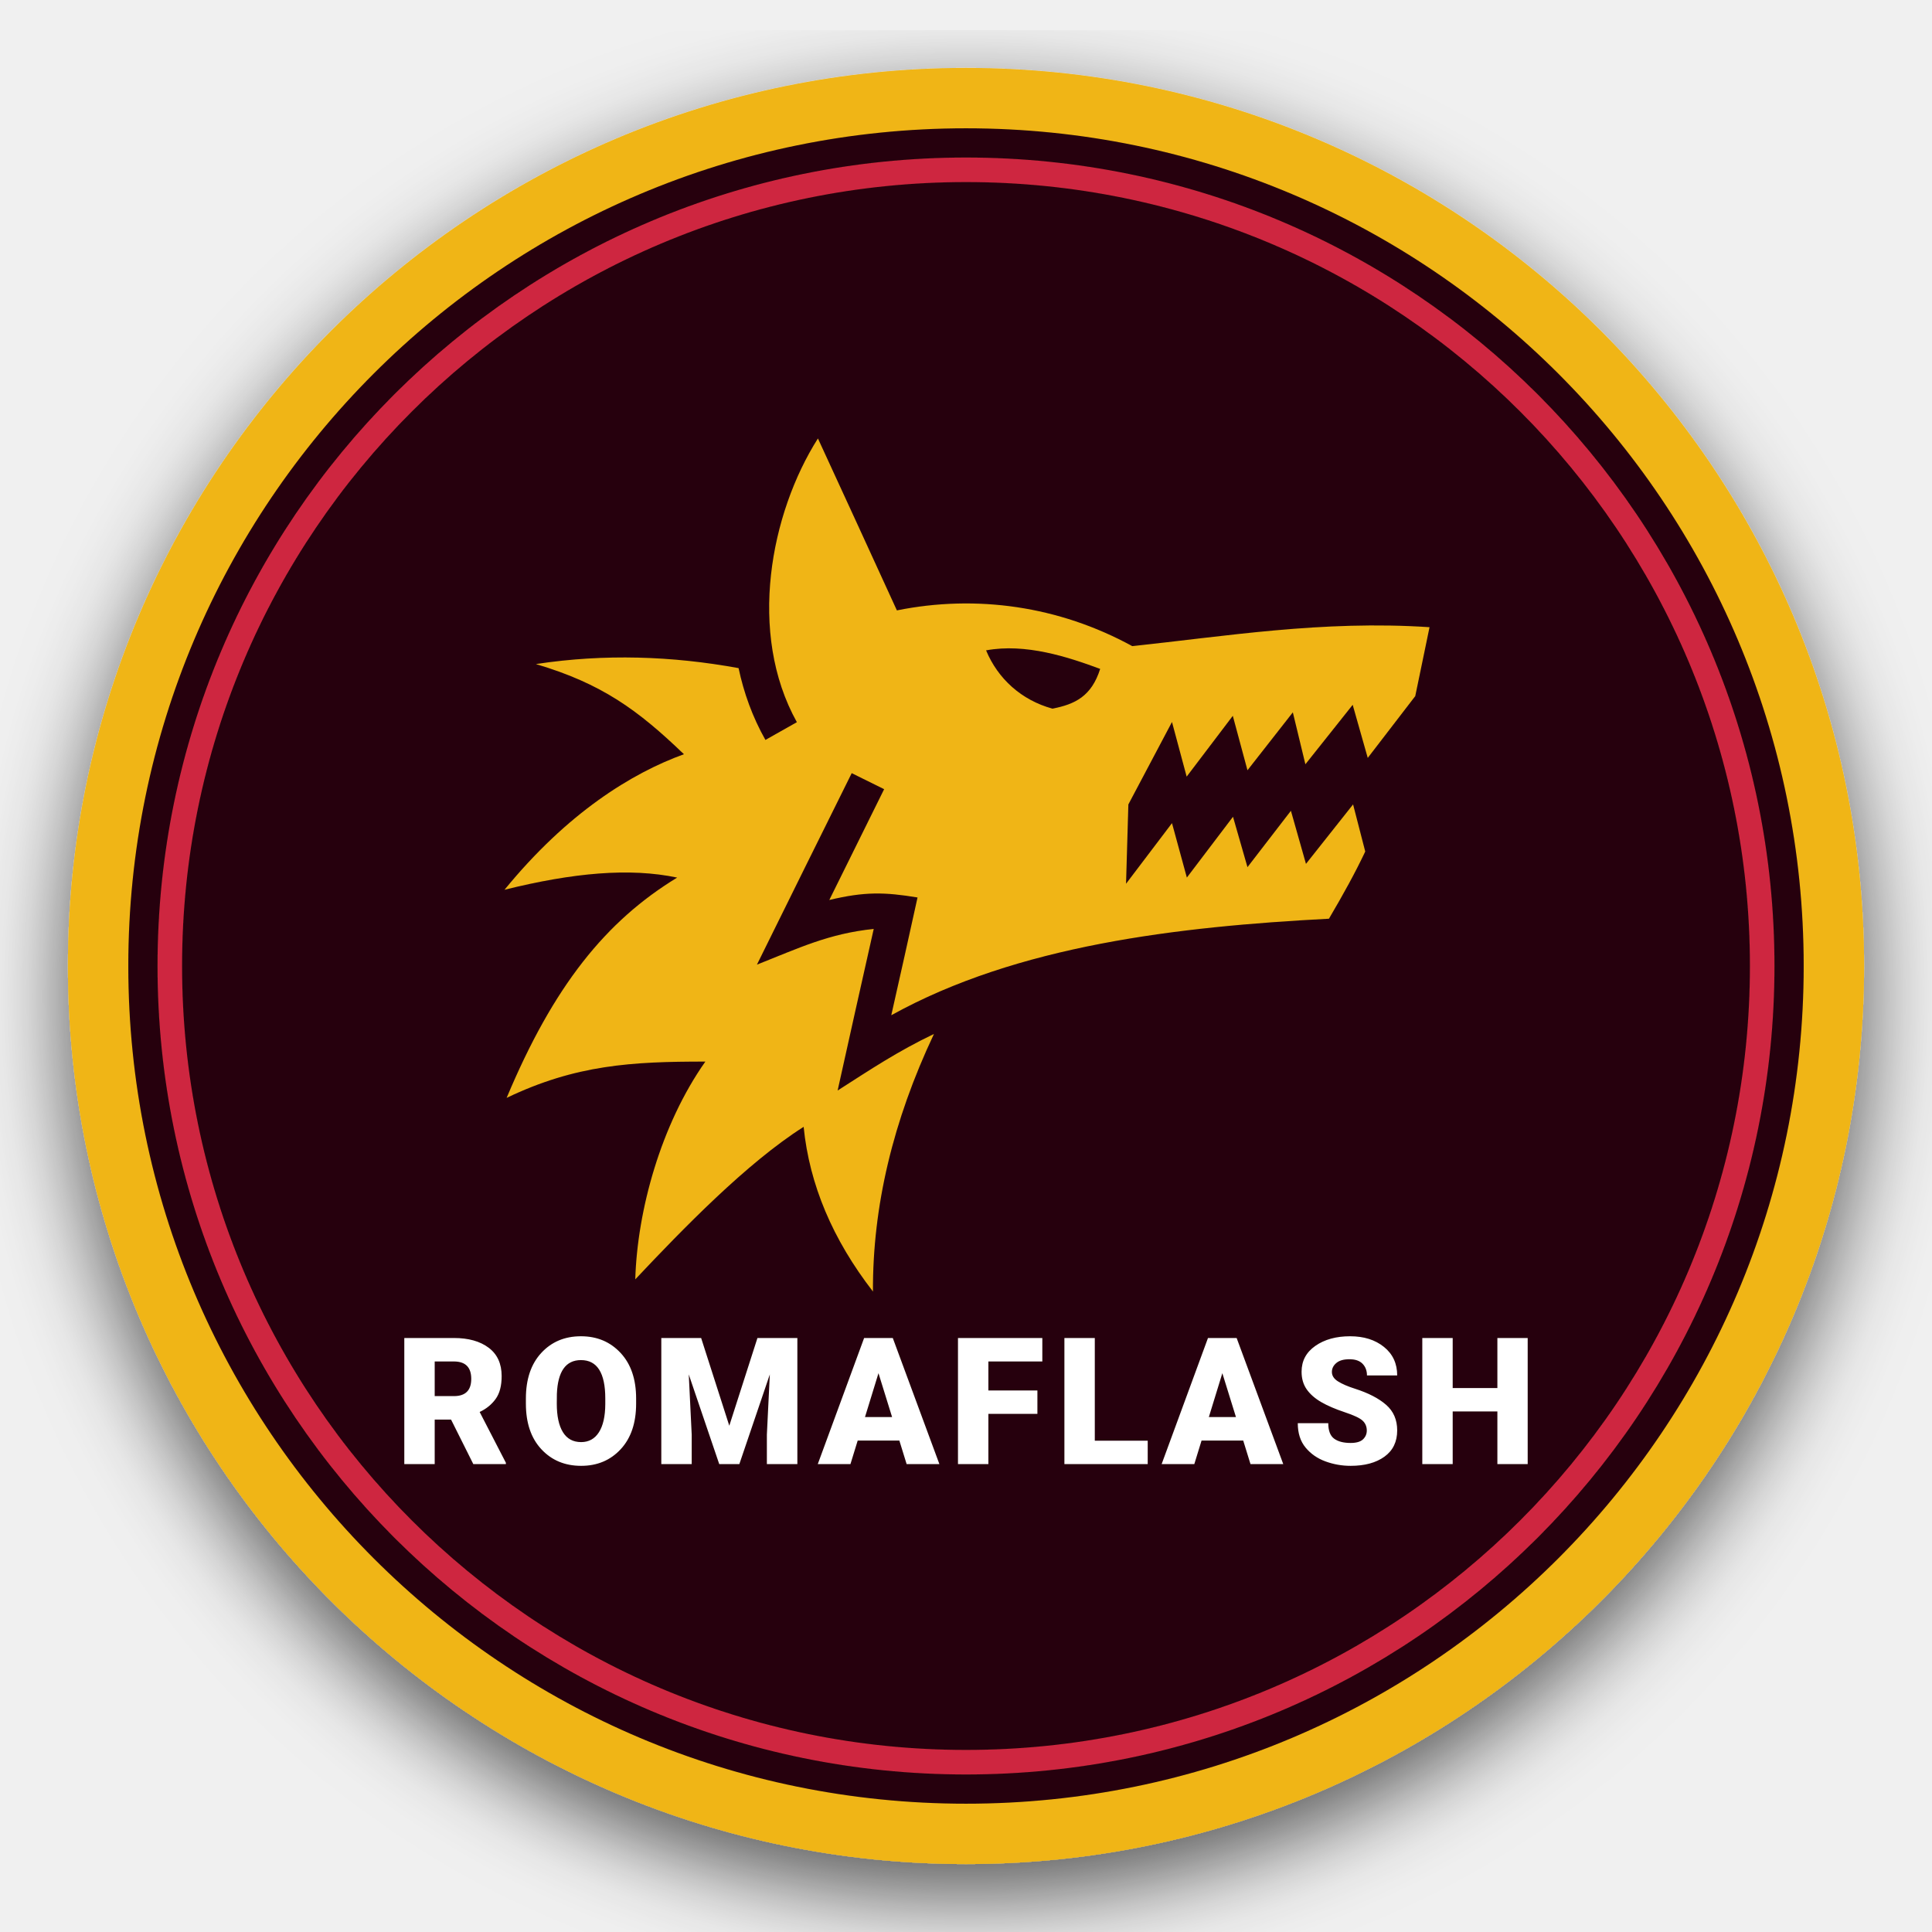
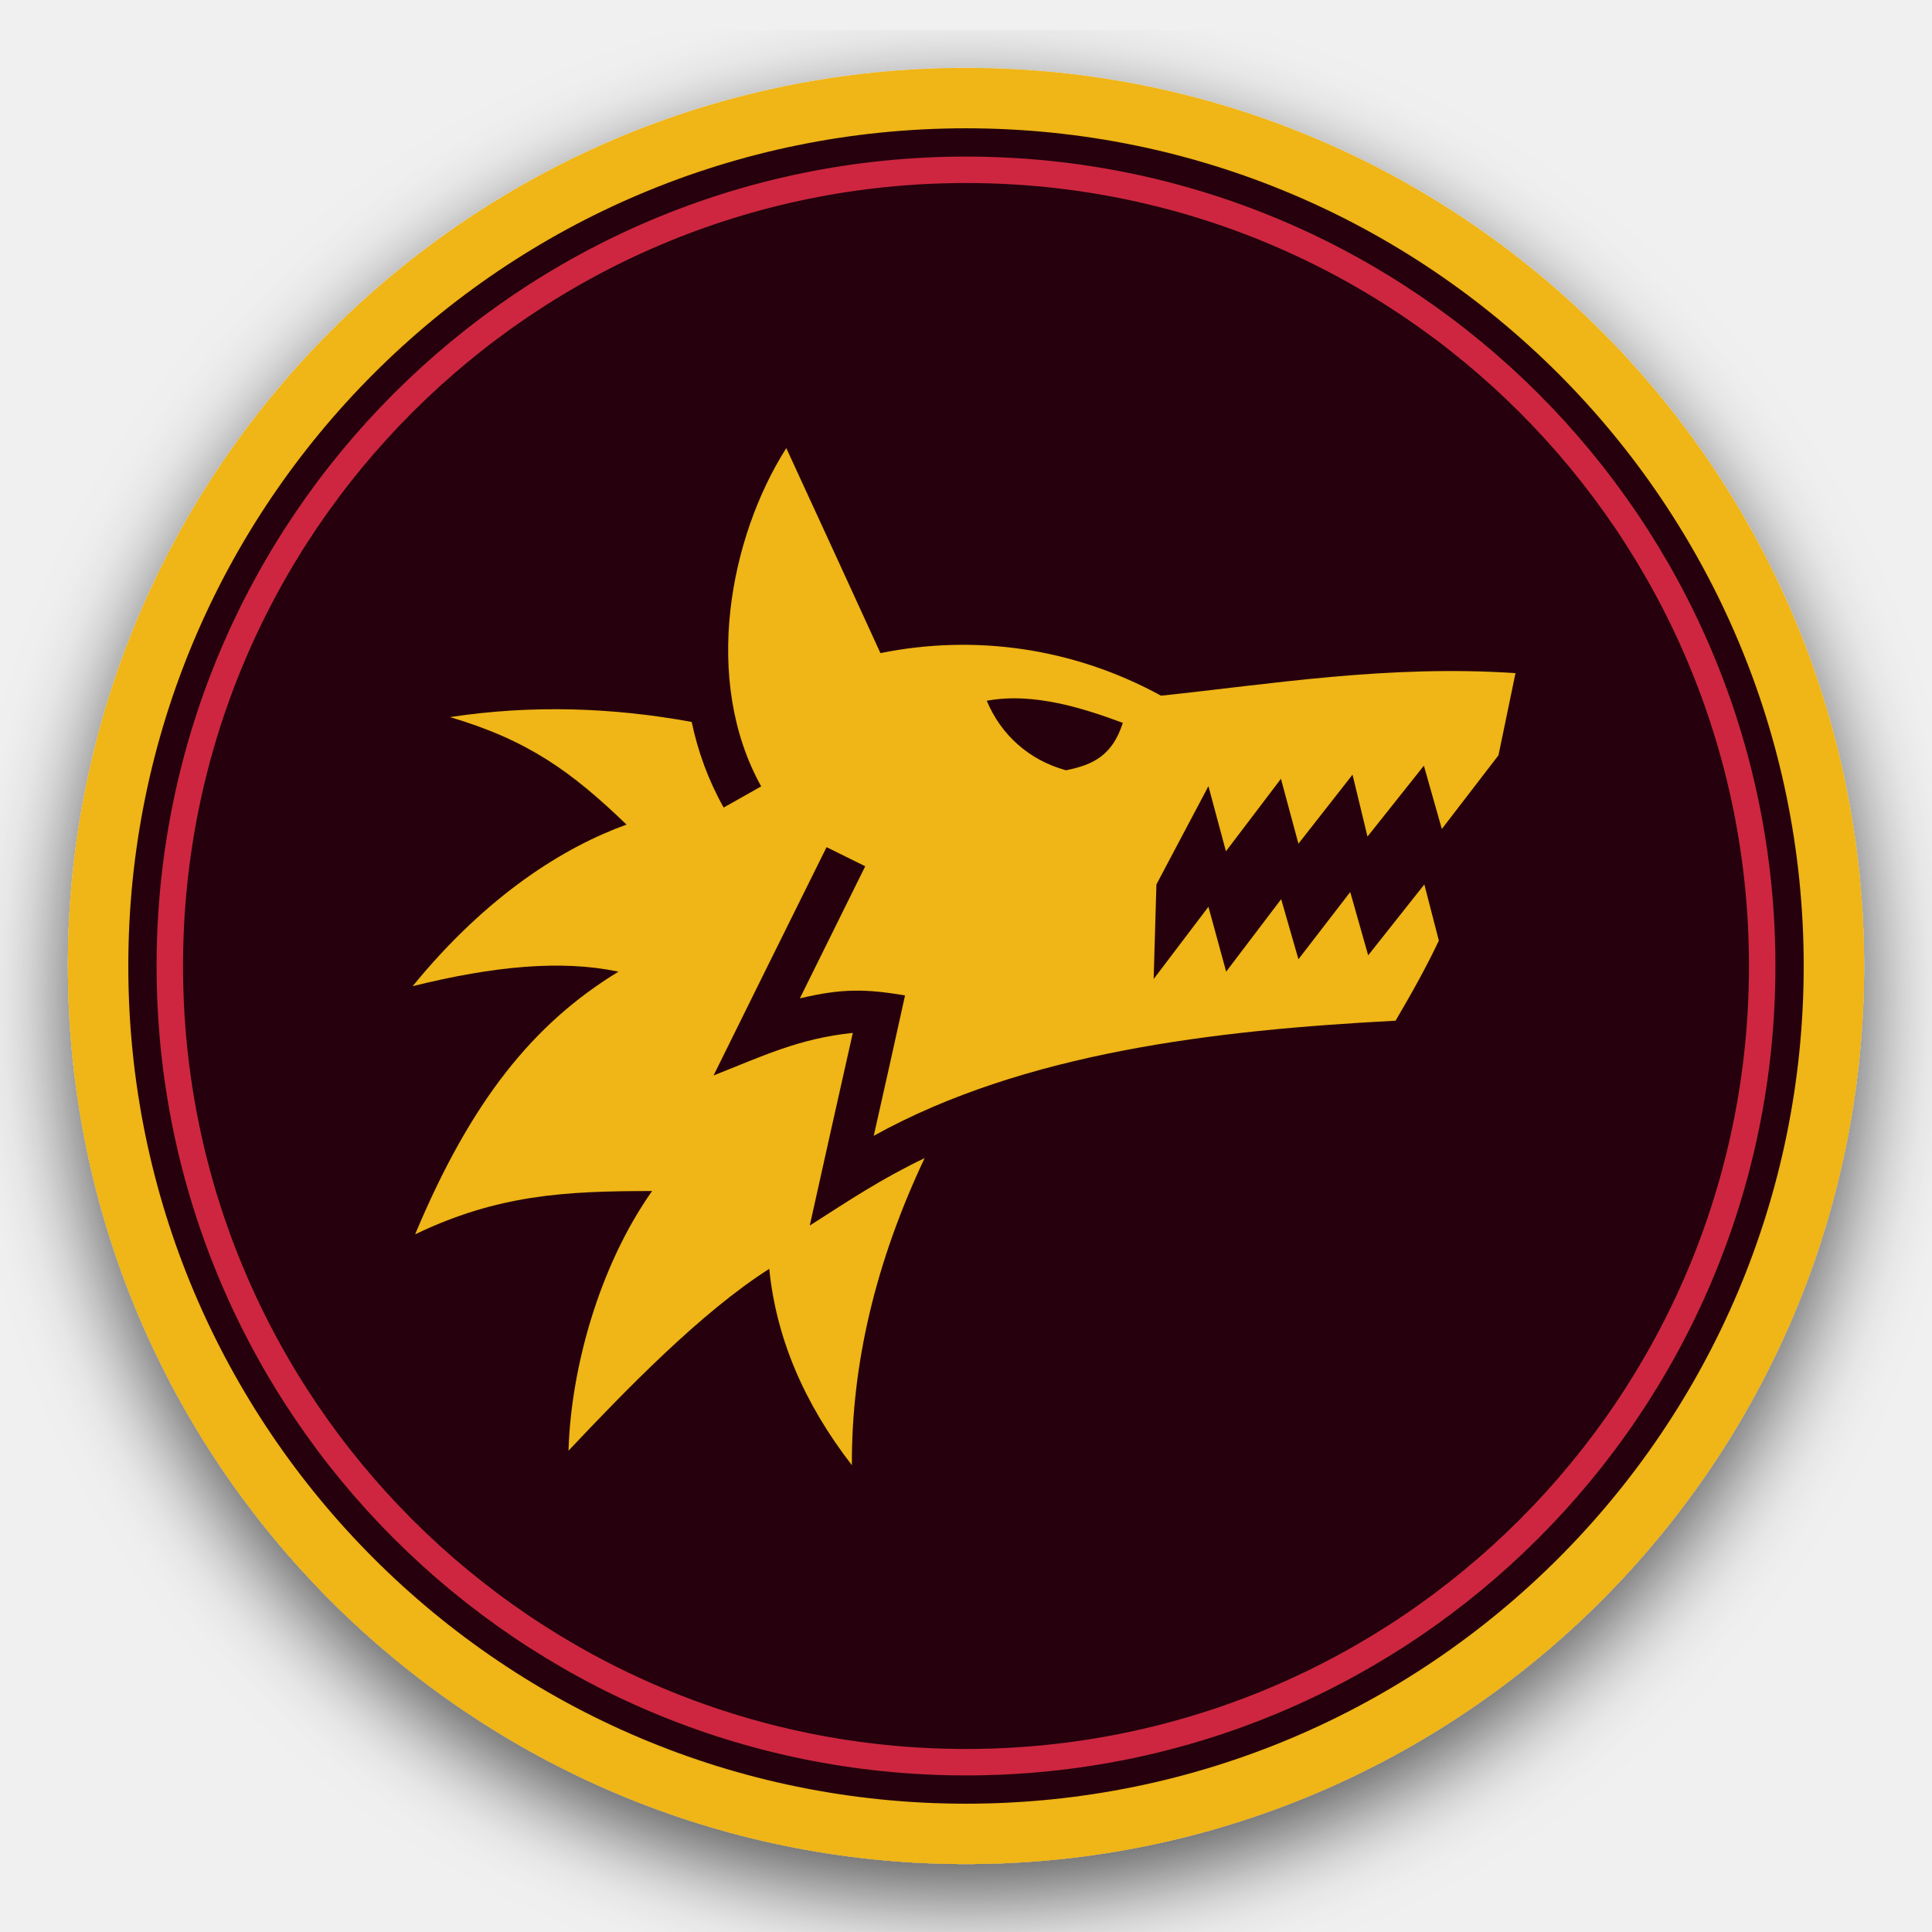
<svg xmlns="http://www.w3.org/2000/svg" viewBox="0 0 1024 1024" width="1024" height="1024">
  <defs>
    <filter id="badgeShadow" x="-10%" y="-10%" width="120%" height="120%">
      <feDropShadow dx="0" dy="16" stdDeviation="24" flood-color="#000000" flood-opacity="0.65" />
    </filter>
  </defs>
  <g filter="url(#badgeShadow)">
    <circle cx="512" cy="512" r="460" fill="#26050a" />
    <circle cx="512" cy="512" r="460" fill="none" stroke="#f0b516" stroke-width="32" />
-     <circle cx="512" cy="512" r="422" fill="none" stroke="rgba(224, 45, 71, 0.9)" stroke-width="13" />
-     <g transform="translate(250.05, 192.55) scale(1.02324)">
+     <circle cx="512" cy="512" r="422" fill="none" stroke="rgba(224, 45, 71, 0.9)" stroke-width="14" />
+     <g transform="translate(198, 190) scale(1.22)">
      <path fill="#f0b516" d="M179.3 38.94C154.7 77.7 142.7 139.7 168.4 185.9l-16.3 9.2c-6.7-11.9-11.2-24.4-13.9-37.2c-34.5-6.3-69.42-7.5-104.98-2.1c34.07 10.1 52.77 23.7 76.68 46.7c-26.82 9.7-60.25 30.2-92.93 70.2c35.47-8.8 64.83-11.5 89.43-6.3c-36.94 22.5-64.06 56.1-88.34 114.1c35.9-17.2 64.89-18.8 102.94-18.8c-23.07 32.7-35.27 77.2-36.31 112.8c24.51-26 57.61-60.2 87.21-79c3 29.9 15 58.3 35.9 85.3c-.2-43.9 10.3-88.3 31.6-133.4c-18.8 9-32.4 18.1-49.9 29.3c6.2-27.9 12.4-55.8 18.7-83.7c-23.3 2.4-39 10-60.5 18.5c16.3-33.1 32.7-66.1 49.1-99.2l16.8 8.3l-28.4 57.4c18.4-4.4 28.7-4.1 45.7-1.3c-4.5 20.4-9 40.7-13.6 61c65.3-36.2 148.3-45.9 226.7-50c7.6-12.9 13.8-24.2 18.8-34.8l-6.3-24.4l-24.4 30.8l-7.8-27.5l-22.5 29.2l-7.5-26.1l-23.9 31.5l-7.7-28.2l-23.8 31.4l1.2-41.1l22.6-42.7l7.6 28.3l23.9-31.5l7.6 28.2l23.5-30l6.5 26.9l24.5-30.8l7.8 27.5l24.6-32c2.3-10.8 4.6-22.4 7.4-35.7c-55.5-3.7-106.3 4.8-154 9.8c-38-20.8-80.8-26.8-121.9-18.5c-13.6-29.69-27.2-59.38-40.9-89.06M325.5 158.3c-4.5 14.2-13 18.3-24.7 20.6c-16.1-4.4-28.3-15.5-34.4-30.2c20.4-3.8 42.4 3.4 59.1 9.6" />
    </g>
-     <text x="512" y="776" font-family="system-ui, -apple-system, BlinkMacSystemFont, 'Segoe UI', Roboto, 'Helvetica Neue', Arial, sans-serif" font-size="94" font-weight="900" letter-spacing="5" text-anchor="middle" fill="#ffffff">ROMAFLASH</text>
  </g>
</svg>
